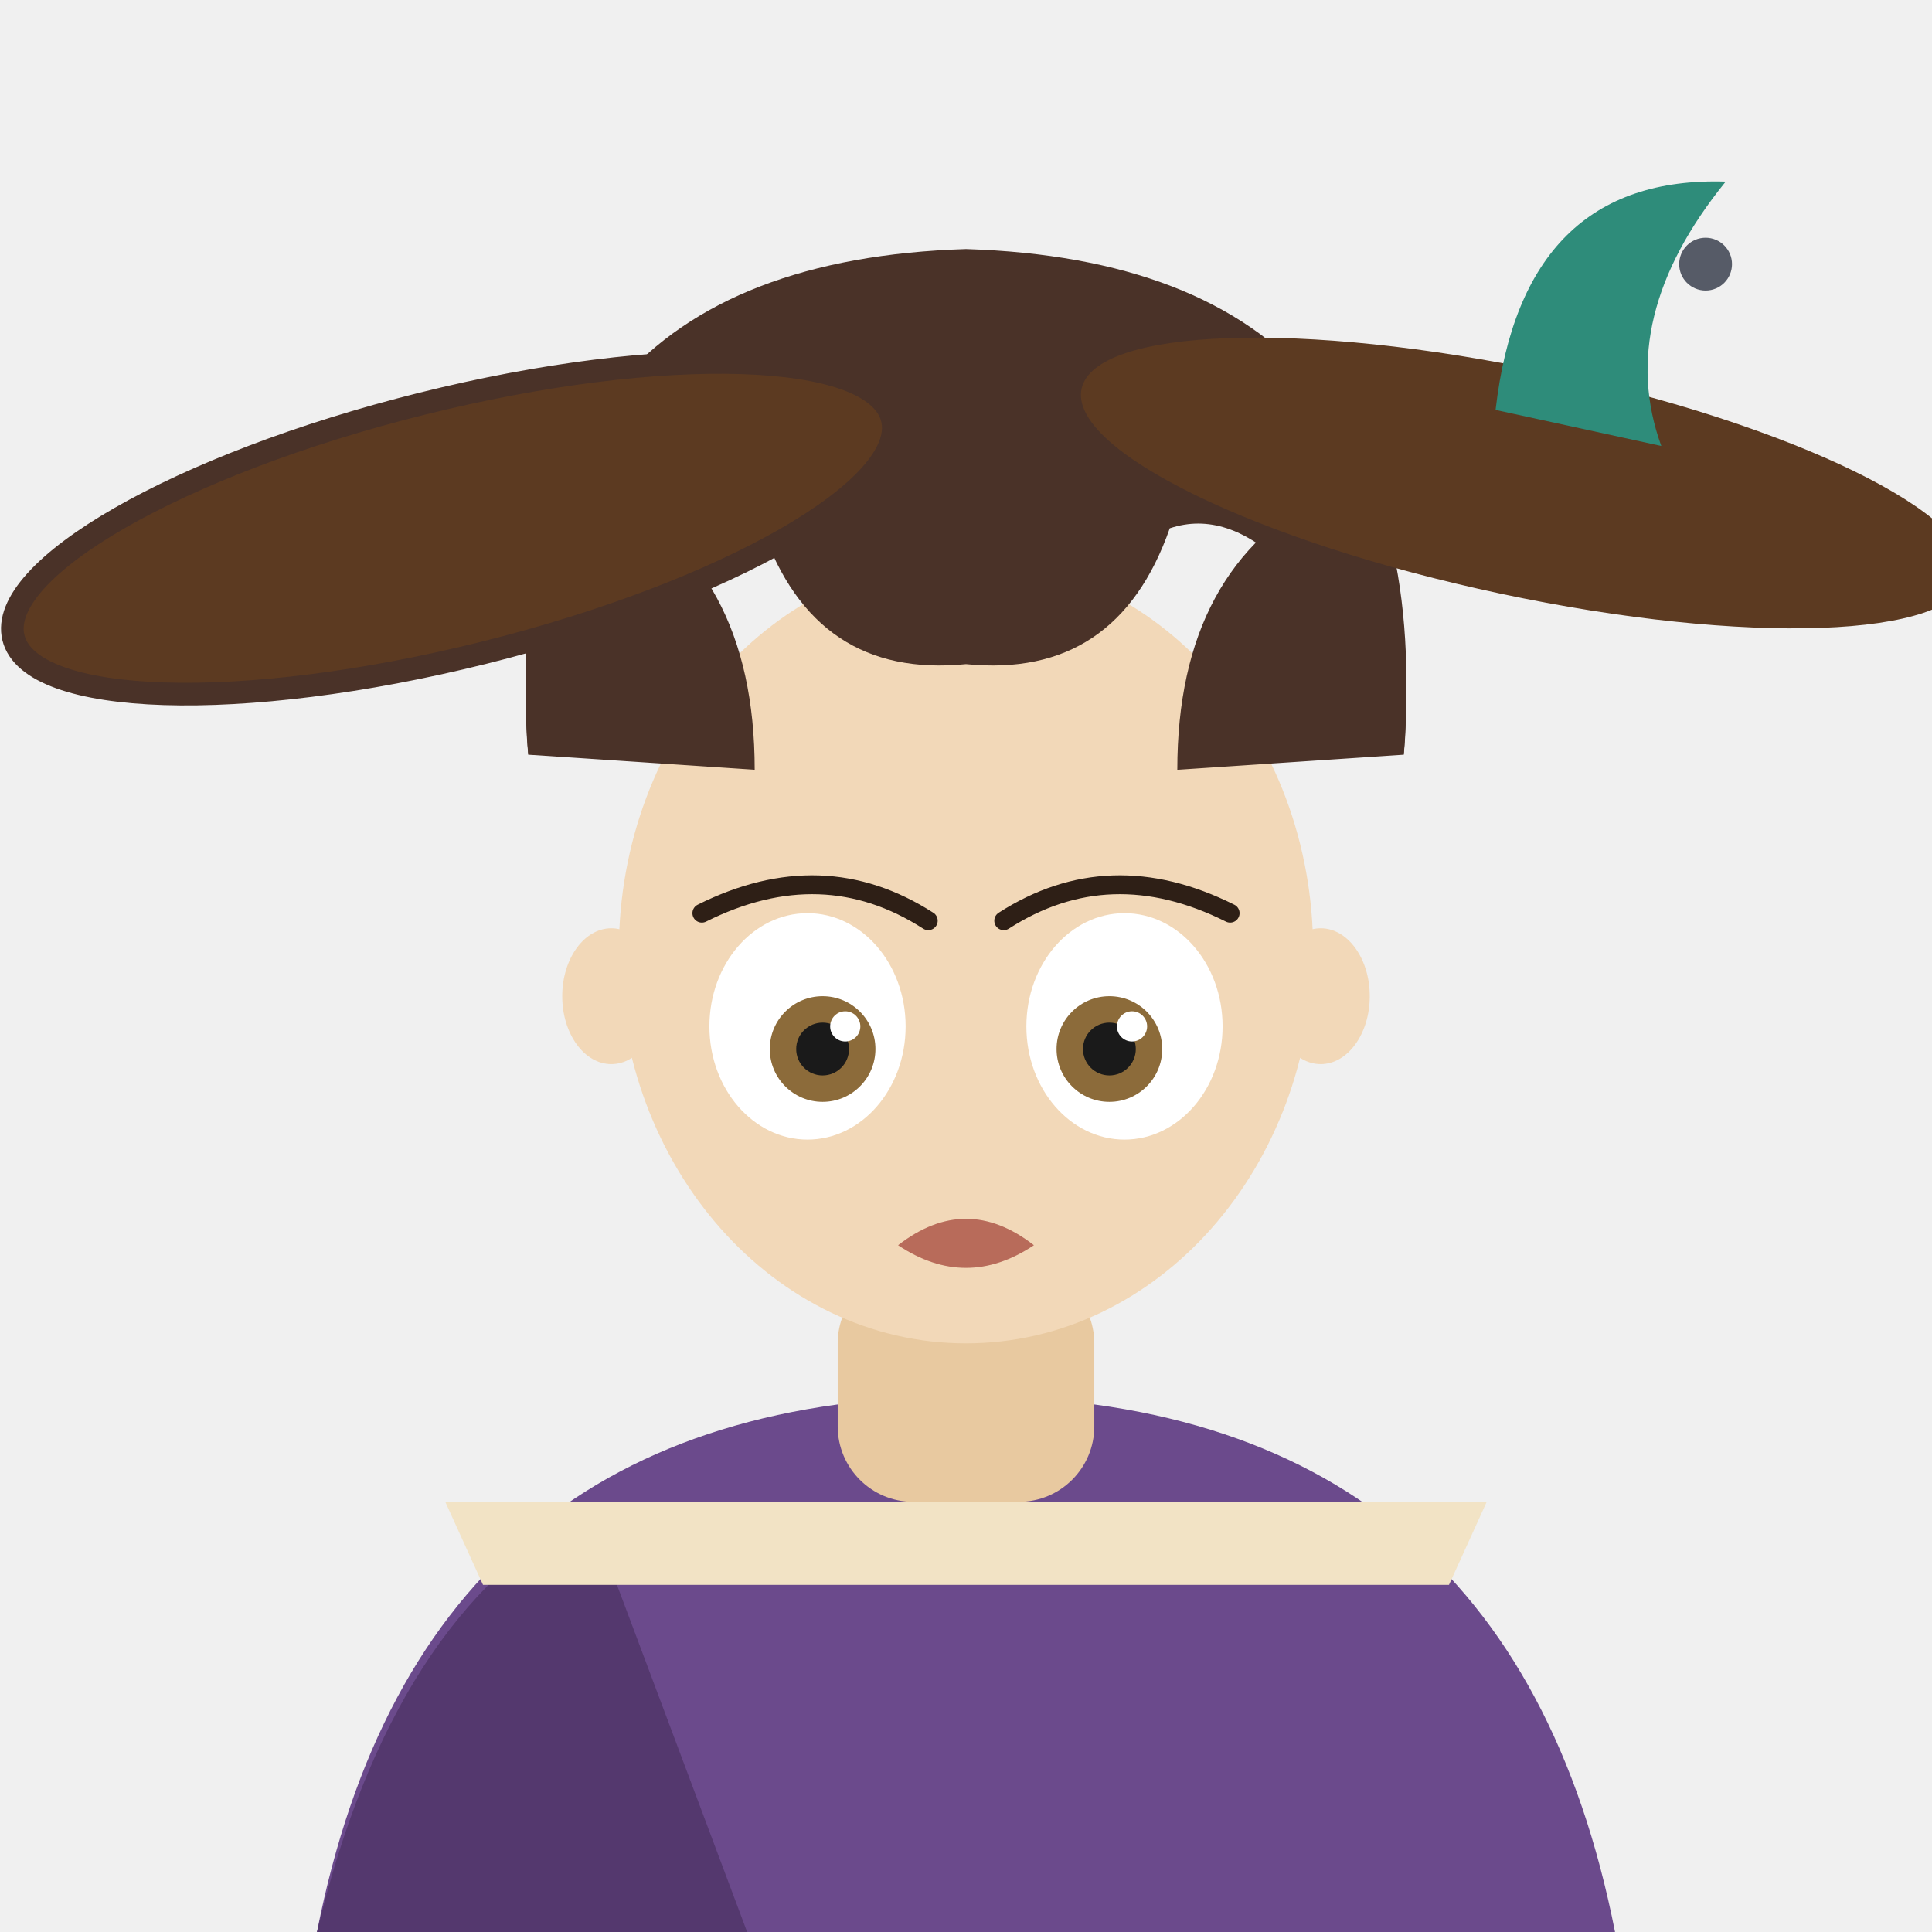
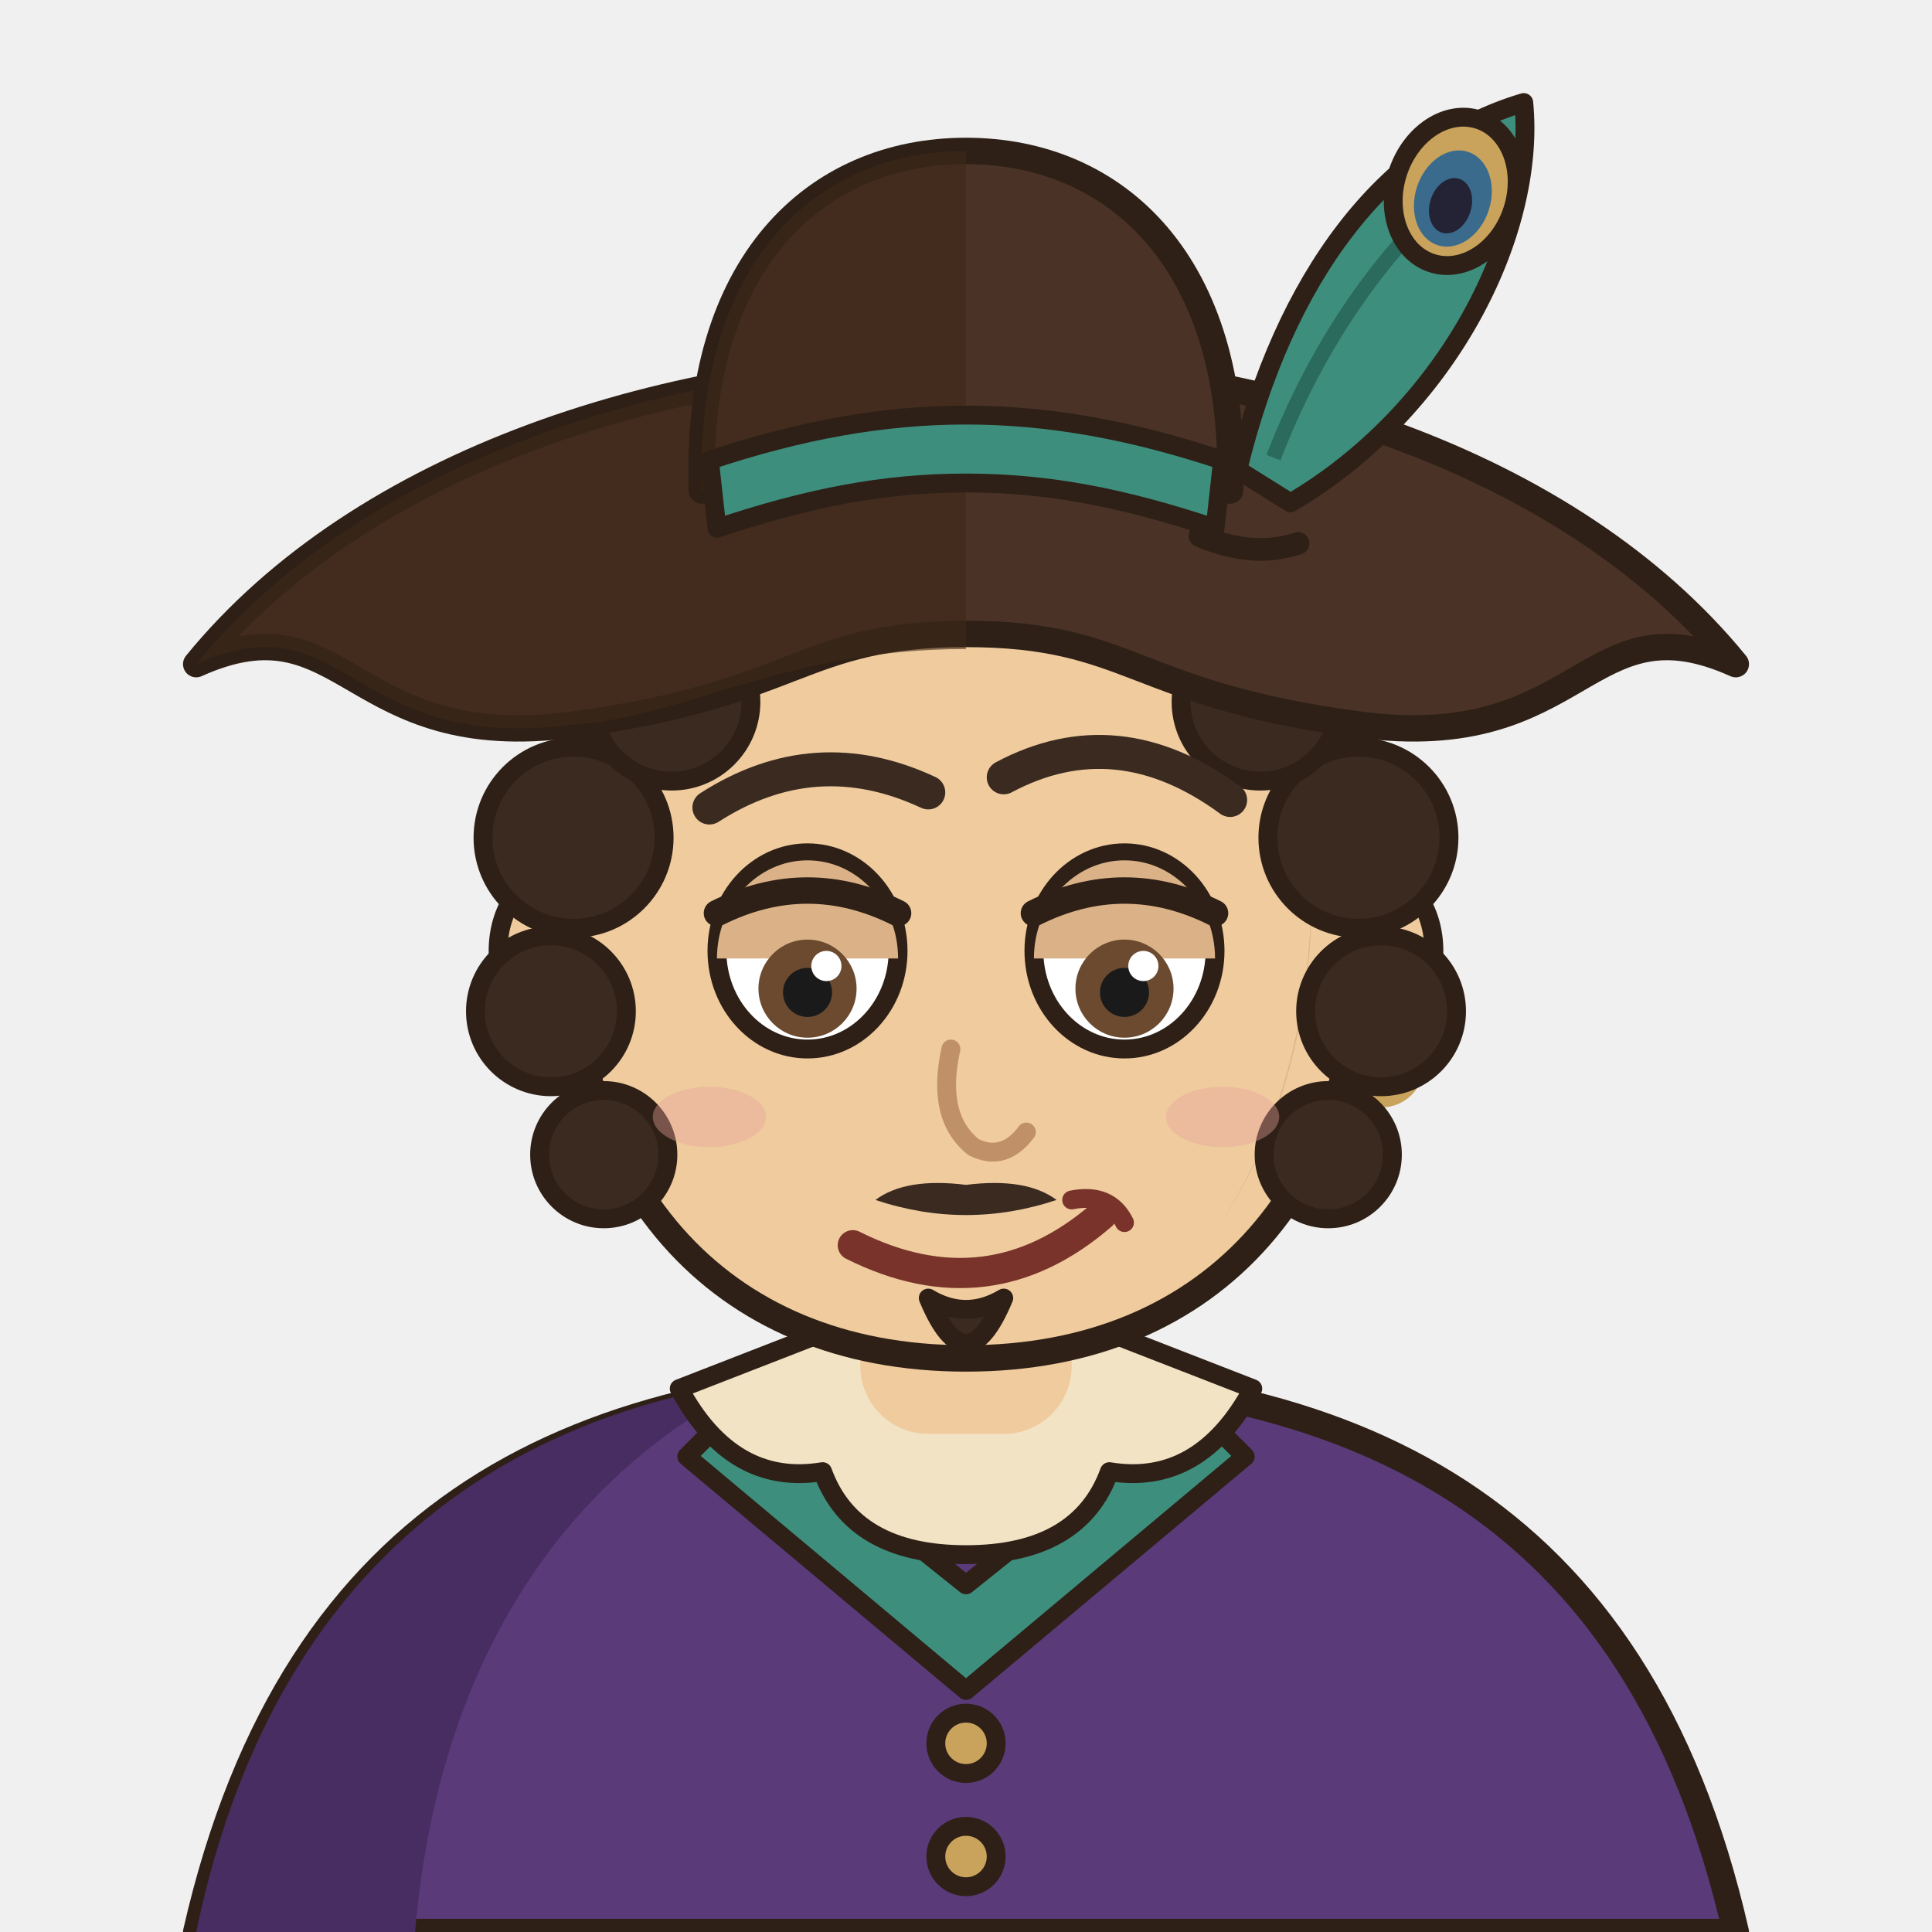
<svg xmlns="http://www.w3.org/2000/svg" width="512" height="512" viewBox="0 0 512 512">
-   <path d="M84 512 Q112 370 256 370 Q400 370 428 512 Z" fill="#6B4A8C" />
-   <path d="M84 512 Q104 428 156 400 L198 512 Z" fill="#54386E" />
-   <path d="M118 398 L394 398 L384 420 L128 420 Z" fill="#F2E3C5" />
-   <rect x="222" y="336" width="68" height="62" rx="20" fill="#E8C9A0" />
-   <ellipse cx="256" cy="252" rx="92" ry="104" fill="#F2D8B8" />
-   <ellipse cx="162" cy="264" rx="13" ry="18" fill="#F2D8B8" />
-   <ellipse cx="350" cy="264" rx="13" ry="18" fill="#F2D8B8" />
-   <path d="M140 200 Q130 70 256 66 Q382 70 372 200 Q340 130 310 140 Q296 180 256 176 Q216 180 202 140 Q174 130 140 200 Z" fill="#4A3228" />
-   <path d="M140 200 Q136 160 160 130 Q200 150 200 204 Z" fill="#4A3228" />
-   <path d="M372 200 Q376 160 352 130 Q312 150 312 204 Z" fill="#4A3228" />
-   <ellipse cx="120" cy="140" rx="120" ry="34" fill="#5C3A21" transform="rotate(-14 120 140)" />
-   <ellipse cx="120" cy="140" rx="120" ry="34" fill="none" stroke="#4A3228" stroke-width="6" transform="rotate(-14 120 140)" />
-   <ellipse cx="404" cy="128" rx="120" ry="30" fill="#5C3A21" transform="rotate(12 404 128)" />
-   <path d="M392 96 Q420 40 470 60 Q430 84 430 120 Z" fill="#2E8C7A" transform="rotate(-20 430 90)" />
-   <circle cx="452" cy="70" r="7" fill="#141B2C" opacity="0.7" />
-   <ellipse cx="214" cy="272" rx="26" ry="30" fill="#FFFFFF" />
-   <ellipse cx="298" cy="272" rx="26" ry="30" fill="#FFFFFF" />
-   <circle cx="218" cy="278" r="14" fill="#8C6B3A" />
-   <circle cx="294" cy="278" r="14" fill="#8C6B3A" />
-   <circle cx="218" cy="278" r="7" fill="#1A1A1A" />
-   <circle cx="294" cy="278" r="7" fill="#1A1A1A" />
-   <circle cx="224" cy="272" r="4" fill="#FFFFFF" />
-   <circle cx="300" cy="272" r="4" fill="#FFFFFF" />
-   <path d="M186 242 Q218 226 246 244" stroke="#2E1F16" stroke-width="5" fill="none" stroke-linecap="round" />
-   <path d="M266 244 Q294 226 326 242" stroke="#2E1F16" stroke-width="5" fill="none" stroke-linecap="round" />
-   <path d="M238 330 Q256 316 274 330 Q256 342 238 330 Z" fill="#B86B5A" />
+   <defs>
+     <style>
+       .ol{stroke:#2E2016;stroke-width:7;stroke-linecap:round;stroke-linejoin:round}
+       .olt{stroke:#2E2016;stroke-width:5;stroke-linecap:round;stroke-linejoin:round}
+     </style>
+   </defs>
+   <path d="M52 512 C 78 398 154 364 256 364 C 358 364 434 398 460 512 Z" fill="#5B3A7A" class="ol" />
+   <path d="M52 512 C 72 416 132 376 200 366 C 148 392 116 442 110 512 Z" fill="#472D61" />
+   <path d="M196 372 L256 420 L316 372 L330 386 L256 448 L182 386 Z" fill="#3E8E7E" class="olt" />
+   <path d="M180 368 q14 26 38 22 q8 22 38 22 q30 0 38 -22 q24 4 38 -22 l-36 -14 q-40 14 -80 0 Z" fill="#F2E3C5" class="olt" />
+   <circle cx="256" cy="462" r="8" fill="#C9A35C" class="olt" />
+   <circle cx="256" cy="492" r="8" fill="#C9A35C" class="olt" />
+   <rect x="228" y="316" width="56" height="64" rx="18" fill="#EFCB9E" />
+   <path d="M228 322 h56 v12 c-18 14 -38 14 -56 0 Z" fill="#D9AE82" />
+   <ellipse cx="146" cy="252" rx="14" ry="20" fill="#EFCB9E" class="olt" />
+   <ellipse cx="366" cy="252" rx="14" ry="20" fill="#EFCB9E" class="olt" />
+   <circle cx="366" cy="282" r="9" fill="none" stroke="#C9A35C" stroke-width="5" />
+   <path d="M256 116 C 328 116 362 166 362 240 C 362 314 322 360 256 360 C 190 360 150 314 150 240 C 150 166 184 116 256 116 Z" fill="#EFCB9E" class="ol" />
+   <path d="M340 192 C 354 228 350 294 316 334 C 340 306 352 258 346 212 Z" fill="#DBB287" />
+   <g fill="#3A2A20" class="olt">
+     <circle cx="152" cy="222" r="24" />
+     <circle cx="146" cy="268" r="20" />
+     <circle cx="160" cy="306" r="17" />
+     <circle cx="360" cy="222" r="24" />
+     <circle cx="366" cy="268" r="20" />
+     <circle cx="352" cy="306" r="17" />
+     <circle cx="178" cy="186" r="21" />
+     <circle cx="334" cy="186" r="21" />
+   </g>
+   <ellipse cx="214" cy="252" rx="24" ry="26" fill="#FFFFFF" class="olt" />
+   <ellipse cx="298" cy="252" rx="24" ry="26" fill="#FFFFFF" class="olt" />
+   <path d="M190 254 a24 26 0 0 1 48 0 Z" fill="#DBB287" />
+   <path d="M274 254 a24 26 0 0 1 48 0 Z" fill="#DBB287" />
+   <circle cx="214" cy="262" r="13" fill="#6B4A2F" />
+   <circle cx="298" cy="262" r="13" fill="#6B4A2F" />
+   <circle cx="214" cy="263" r="6.5" fill="#1A1A1A" />
+   <circle cx="298" cy="263" r="6.5" fill="#1A1A1A" />
+   <circle cx="219" cy="256" r="4" fill="#FFFFFF" />
+   <circle cx="303" cy="256" r="4" fill="#FFFFFF" />
+   <path d="M190 242 Q214 230 238 242" stroke="#2E2016" stroke-width="7" fill="none" stroke-linecap="round" />
+   <path d="M274 242 Q298 230 322 242" stroke="#2E2016" stroke-width="7" fill="none" stroke-linecap="round" />
+   <path d="M188 214 Q216 196 246 210" stroke="#3A2A20" stroke-width="9" fill="none" stroke-linecap="round" />
+   <path d="M266 206 Q296 190 326 212" stroke="#3A2A20" stroke-width="9" fill="none" stroke-linecap="round" />
+   <path d="M252 278 Q248 296 258 304 Q266 308 272 300" stroke="#C09068" stroke-width="5" fill="none" stroke-linecap="round" />
+   <path d="M232 318 Q256 326 280 318 Q272 312 256 314 Q240 312 232 318 Z" fill="#3A2A20" />
+   <path d="M246 344 Q256 368 266 344 Q256 350 246 344 Z" fill="#3A2A20" class="olt" />
+   <path d="M226 330 Q262 348 292 322" stroke="#7A332A" stroke-width="8" fill="none" stroke-linecap="round" />
+   <path d="M284 318 q10 -2 14 6" stroke="#7A332A" stroke-width="5" fill="none" stroke-linecap="round" />
+   <ellipse cx="188" cy="296" rx="15" ry="8" fill="#E8A39A" opacity="0.4" />
+   <ellipse cx="324" cy="296" rx="15" ry="8" fill="#E8A39A" opacity="0.4" />
+   <path d="M52 176 C 96 122 178 96 256 96 C 334 96 416 122 460 176 C 420 158 420 200 360 192 C 300 184 300 168 256 168 C 212 168 212 184 152 192 C 92 200 92 158 52 176 Z" fill="#4A3226" class="ol" />
+   <path d="M256 172 C 208 172 182 190 152 192 C 92 200 92 158 52 176 C 96 122 178 96 256 96 L256 172 Z" fill="#3E2817" opacity="0.6" />
+   <path d="M186 130 C 184 70 216 40 256 40 C 296 40 328 70 326 130 C 300 122 278 118 256 118 C 234 118 212 122 186 130 Z" fill="#4A3226" class="ol" />
+   <path d="M256 40 L256 118 C 234 118 212 122 186 130 C 184 70 216 40 256 40 Z" fill="#3E2817" opacity="0.6" />
+   <path d="M188 122 C 212 114 234 110 256 110 C 278 110 300 114 324 122 L322 140 C 298 132 278 128 256 128 C 234 128 214 132 190 140 Z" fill="#3E8E7E" class="olt" />
+   <g transform="rotate(18 340 120)">
+     <path d="M330 128 C 326 76 340 34 372 12 C 386 44 378 96 346 132 Z" fill="#3E8E7E" class="olt" />
+     <path d="M338 122 C 340 84 352 52 368 30" stroke="#2B6B5E" stroke-width="4" fill="none" />
+     <ellipse cx="362" cy="40" rx="16" ry="20" fill="#C9A35C" class="olt" />
+     <ellipse cx="362" cy="42" rx="10" ry="13" fill="#3A6B8C" />
+     <ellipse cx="362" cy="44" rx="5.5" ry="7.5" fill="#232335" />
+   </g>
+   <path d="M318 142 q14 6 26 2" stroke="#2E2016" stroke-width="6" fill="none" stroke-linecap="round" />
</svg>
